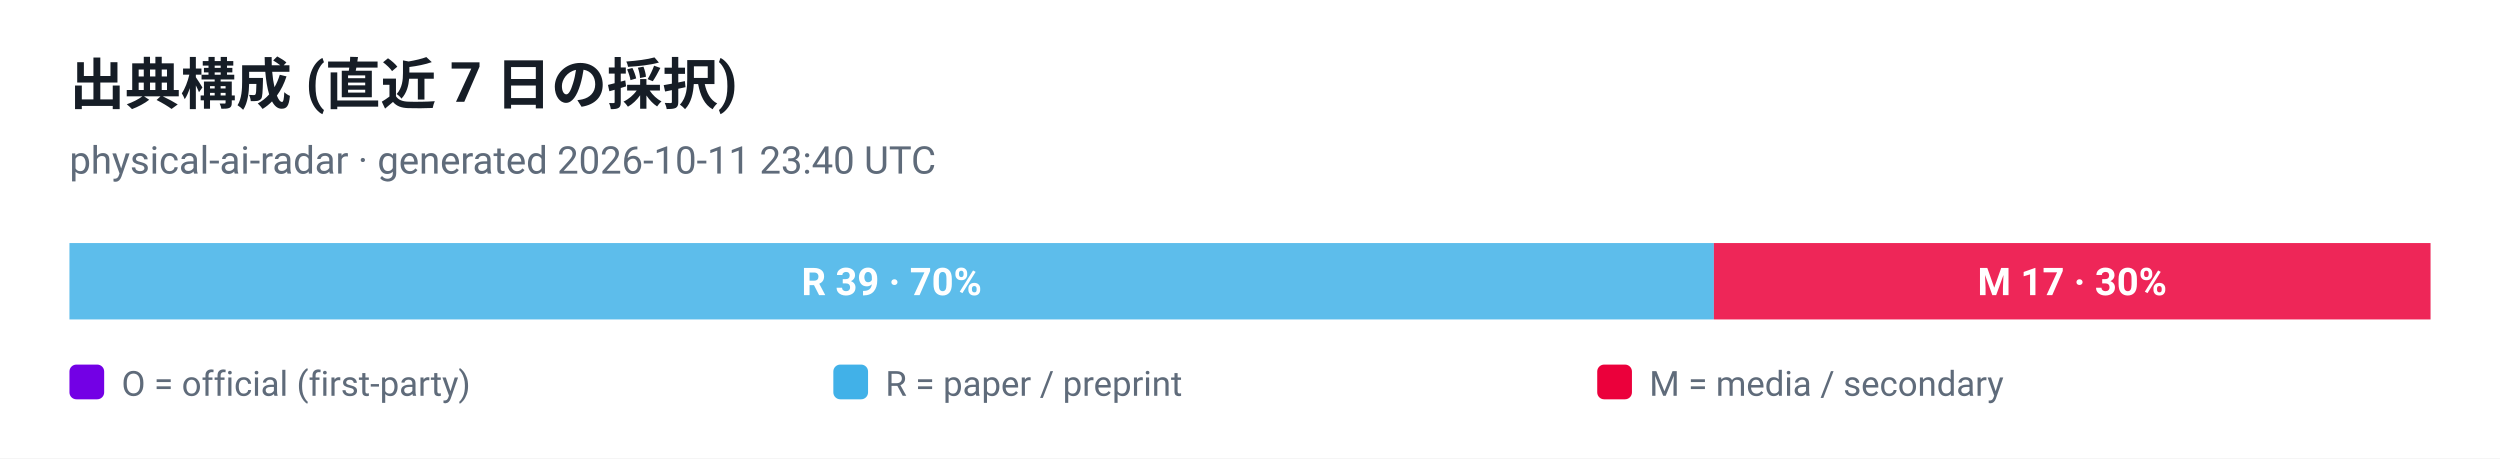
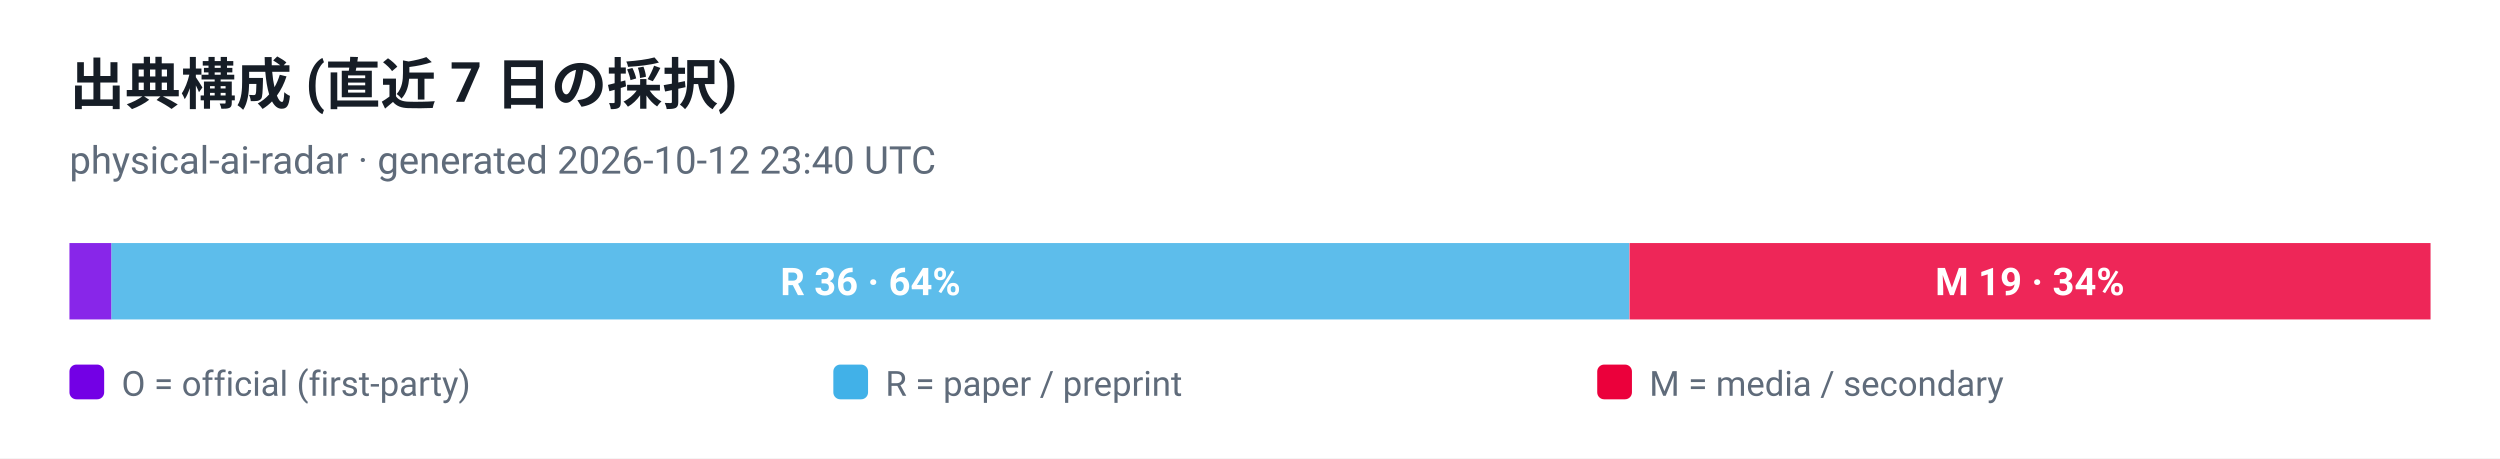
<svg xmlns="http://www.w3.org/2000/svg" viewBox="0 0 720 132" width="720" height="132" role="img" aria-label="出典構成 (直近 7 日の採択)">
  <style>
  .plate { fill: #ffffff }
  .ink { fill: #161d26 }
  .muted { fill: #5f6b7a }
  .grid { stroke: #e3e9ef }
  @media (prefers-color-scheme: dark) {
    .plate { fill: #0d1117 }
    .ink { fill: #e6edf3 }
    .muted { fill: #8b949e }
    .grid { stroke: #30363d }
  }
</style>
  <rect class="plate" width="720" height="132" />
  <text x="20" y="30" font-family="ui-sans-serif, -apple-system, 'Segoe UI', Roboto, Helvetica, Arial, sans-serif" font-size="16" font-weight="700" class="ink">出典構成 (直近 7 日の採択)</text>
-   <text x="20" y="50" font-family="ui-sans-serif, -apple-system, 'Segoe UI', Roboto, Helvetica, Arial, sans-serif" font-size="11" class="muted">physical-ai-radar · generated 2026-10-11 23:40 UTC</text>
-   <rect x="20.0" y="70" width="473.6" height="22" fill="#41b1e8" fill-opacity="0.85" />
-   <text x="256.8" y="85" text-anchor="middle" font-family="ui-sans-serif, -apple-system, 'Segoe UI', Roboto, Helvetica, Arial, sans-serif" font-size="11" font-weight="700" fill="#ffffff">R 39 · 70%</text>
-   <rect x="493.6" y="70" width="206.4" height="22" fill="#eb003b" fill-opacity="0.85" />
-   <text x="596.8" y="85" text-anchor="middle" font-family="ui-sans-serif, -apple-system, 'Segoe UI', Roboto, Helvetica, Arial, sans-serif" font-size="11" font-weight="700" fill="#ffffff">M 17 · 30%</text>
+   <text x="20" y="50" font-family="ui-sans-serif, -apple-system, 'Segoe UI', Roboto, Helvetica, Arial, sans-serif" font-size="11" class="muted">physical-ai-radar · generated 2026-10-12 23:40 UTC</text>
+   <rect x="20.0" y="70" width="12.1" height="22" fill="#7300e5" fill-opacity="0.85" />
+   <rect x="32.1" y="70" width="437.1" height="22" fill="#41b1e8" fill-opacity="0.85" />
+   <text x="250.7" y="85" text-anchor="middle" font-family="ui-sans-serif, -apple-system, 'Segoe UI', Roboto, Helvetica, Arial, sans-serif" font-size="11" font-weight="700" fill="#ffffff">R 36 · 64%</text>
+   <rect x="469.3" y="70" width="230.7" height="22" fill="#eb003b" fill-opacity="0.85" />
+   <text x="584.6" y="85" text-anchor="middle" font-family="ui-sans-serif, -apple-system, 'Segoe UI', Roboto, Helvetica, Arial, sans-serif" font-size="11" font-weight="700" fill="#ffffff">M 19 · 34%</text>
  <rect x="20" y="105" width="10" height="10" rx="2" fill="#7300e5" />
  <text x="35" y="114" font-family="ui-sans-serif, -apple-system, 'Segoe UI', Roboto, Helvetica, Arial, sans-serif" font-size="10" fill="#5f6b7a">O = official (first-party)</text>
  <rect x="240" y="105" width="10" height="10" rx="2" fill="#41b1e8" />
  <text x="255" y="114" font-family="ui-sans-serif, -apple-system, 'Segoe UI', Roboto, Helvetica, Arial, sans-serif" font-size="10" fill="#5f6b7a">R = paper / preprint</text>
  <rect x="460" y="105" width="10" height="10" rx="2" fill="#eb003b" />
  <text x="475" y="114" font-family="ui-sans-serif, -apple-system, 'Segoe UI', Roboto, Helvetica, Arial, sans-serif" font-size="10" fill="#5f6b7a">M = media / secondary</text>
</svg>
